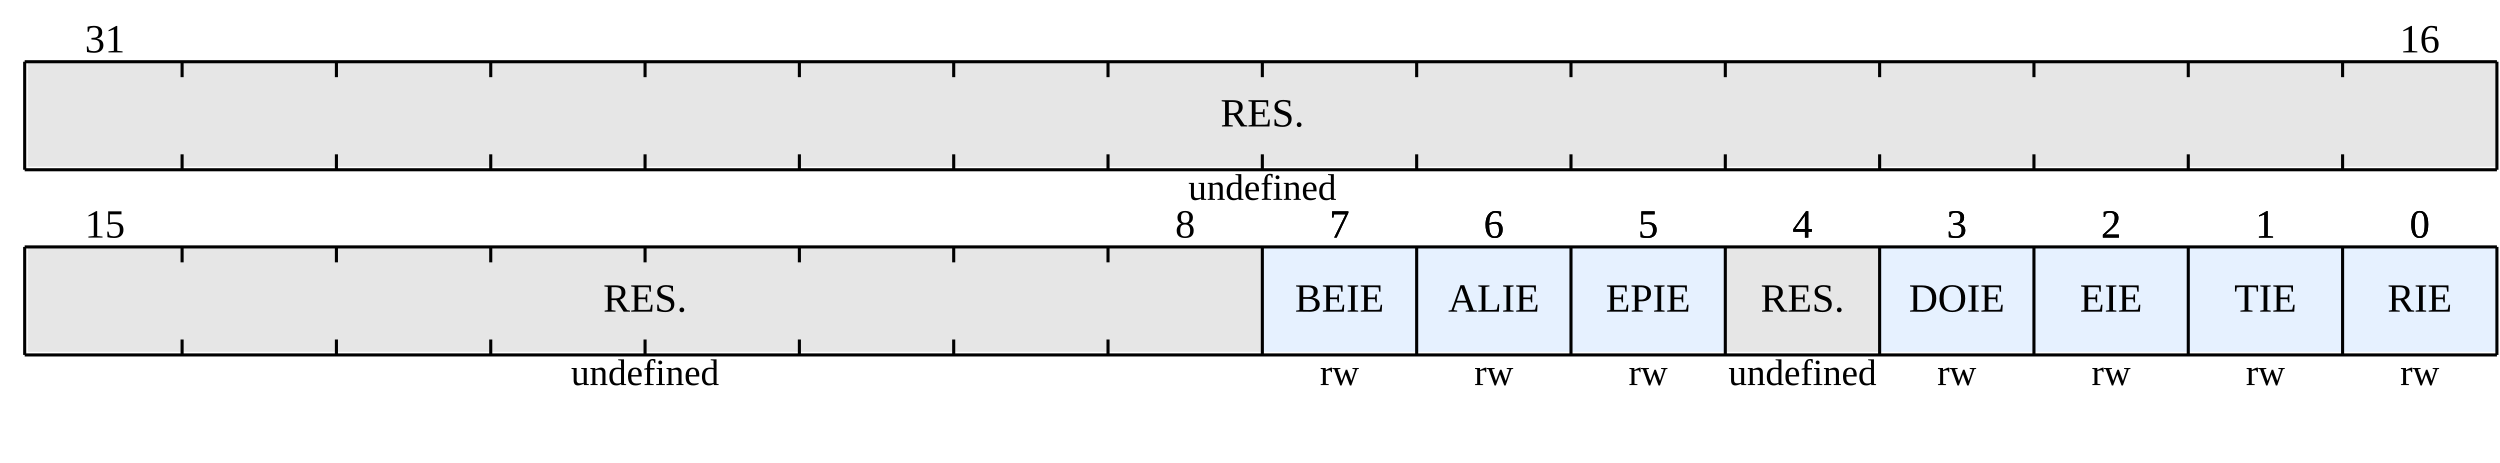
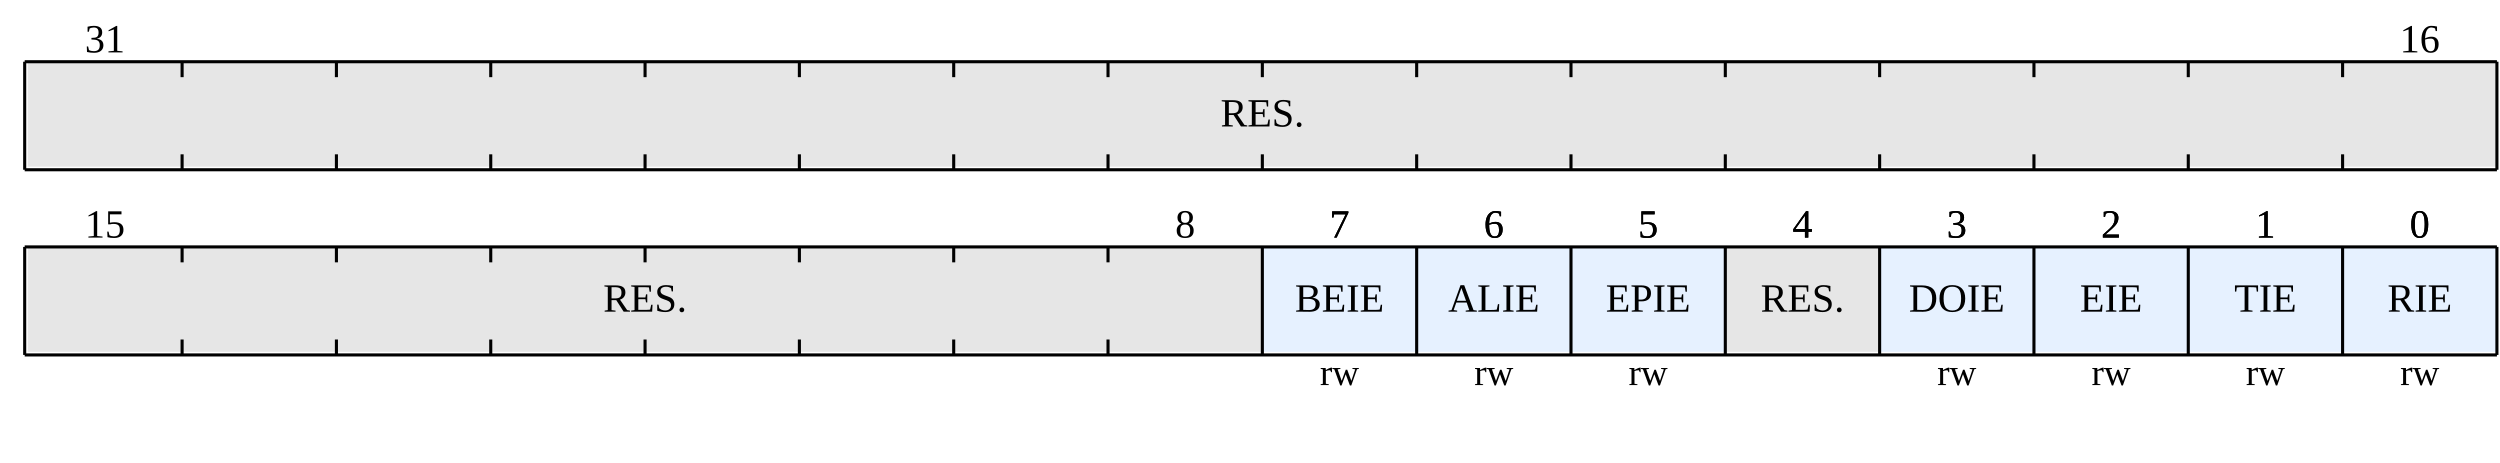
<svg xmlns="http://www.w3.org/2000/svg" width="810" height="150" viewBox="-8 0 810 150">
  <rect x="751" y="80" width="50" height="34" style="fill:#E6F1FF;" />
  <rect x="701" y="80" width="50" height="34" style="fill:#E6F1FF;" />
  <rect x="651" y="80" width="50" height="34" style="fill:#E6F1FF;" />
  <rect x="601" y="80" width="50" height="34" style="fill:#E6F1FF;" />
  <rect x="551" y="80" width="50" height="34" style="fill:#E6E6E6;" />
  <rect x="501" y="80" width="50" height="34" style="fill:#E6F1FF;" />
  <rect x="451" y="80" width="50" height="34" style="fill:#E6F1FF;" />
  <rect x="401" y="80" width="50" height="34" style="fill:#E6F1FF;" />
  <rect x="1" y="80" width="400" height="34" style="fill:#E6E6E6;" />
  <rect x="1" y="20" width="800" height="34" style="fill:#E6E6E6;" />
  <g transform="translate(776,92)">
    <text y="6" font-size="13" style="dominant-baseline:middle;text-anchor:middle;">RIE </text>
  </g>
  <g transform="translate(776,116)">
    <text y="6" font-size="12" style="dominant-baseline:middle;text-anchor:middle;">rw </text>
  </g>
  <g transform="translate(726,92)">
    <text y="6" font-size="13" style="dominant-baseline:middle;text-anchor:middle;">TIE </text>
  </g>
  <g transform="translate(726,116)">
    <text y="6" font-size="12" style="dominant-baseline:middle;text-anchor:middle;">rw </text>
  </g>
  <g transform="translate(676,92)">
    <text y="6" font-size="13" style="dominant-baseline:middle;text-anchor:middle;">EIE </text>
  </g>
  <g transform="translate(676,116)">
    <text y="6" font-size="12" style="dominant-baseline:middle;text-anchor:middle;">rw </text>
  </g>
  <g transform="translate(626,92)">
    <text y="6" font-size="13" style="dominant-baseline:middle;text-anchor:middle;">DOIE </text>
  </g>
  <g transform="translate(626,116)">
    <text y="6" font-size="12" style="dominant-baseline:middle;text-anchor:middle;">rw </text>
  </g>
  <g transform="translate(576,92)">
    <text y="6" font-size="13" style="dominant-baseline:middle;text-anchor:middle;">RES. </text>
  </g>
  <g transform="translate(576,116)">
-     <text y="6" font-size="12" style="dominant-baseline:middle;text-anchor:middle;">undefined </text>
+     <text y="6" font-size="12" style="dominant-baseline:middle;text-anchor:middle;">  </text>
  </g>
  <g transform="translate(526,92)">
    <text y="6" font-size="13" style="dominant-baseline:middle;text-anchor:middle;">EPIE </text>
  </g>
  <g transform="translate(526,116)">
    <text y="6" font-size="12" style="dominant-baseline:middle;text-anchor:middle;">rw </text>
  </g>
  <g transform="translate(476,92)">
    <text y="6" font-size="13" style="dominant-baseline:middle;text-anchor:middle;">ALIE </text>
  </g>
  <g transform="translate(476,116)">
    <text y="6" font-size="12" style="dominant-baseline:middle;text-anchor:middle;">rw </text>
  </g>
  <g transform="translate(426,92)">
    <text y="6" font-size="13" style="dominant-baseline:middle;text-anchor:middle;">BEIE </text>
  </g>
  <g transform="translate(426,116)">
    <text y="6" font-size="12" style="dominant-baseline:middle;text-anchor:middle;">rw </text>
  </g>
  <g transform="translate(201,92)">
    <text y="6" font-size="13" style="dominant-baseline:middle;text-anchor:middle;">RES. </text>
  </g>
  <g transform="translate(201,116)">
-     <text y="6" font-size="12" style="dominant-baseline:middle;text-anchor:middle;">undefined </text>
+     <text y="6" font-size="12" style="dominant-baseline:middle;text-anchor:middle;">  </text>
  </g>
  <g transform="translate(401,32)">
    <text y="6" font-size="13" style="dominant-baseline:middle;text-anchor:middle;">RES. </text>
  </g>
  <g transform="translate(401,56)">
-     <text y="6" font-size="12" style="dominant-baseline:middle;text-anchor:middle;">undefined </text>
+     <text y="6" font-size="12" style="dominant-baseline:middle;text-anchor:middle;">  </text>
  </g>
  <g transform="translate(726,68)">
    <text y="6" font-size="13" style="dominant-baseline:middle;text-anchor:middle;">1 </text>
  </g>
  <g transform="translate(776,68)">
    <text y="6" font-size="13" style="dominant-baseline:middle;text-anchor:middle;">0 </text>
  </g>
  <g transform="translate(676,68)">
    <text y="6" font-size="13" style="dominant-baseline:middle;text-anchor:middle;">2 </text>
  </g>
  <g transform="translate(726,68)">
    <text y="6" font-size="13" style="dominant-baseline:middle;text-anchor:middle;">1 </text>
  </g>
  <g transform="translate(626,68)">
    <text y="6" font-size="13" style="dominant-baseline:middle;text-anchor:middle;">3 </text>
  </g>
  <g transform="translate(676,68)">
    <text y="6" font-size="13" style="dominant-baseline:middle;text-anchor:middle;">2 </text>
  </g>
  <g transform="translate(576,68)">
    <text y="6" font-size="13" style="dominant-baseline:middle;text-anchor:middle;">4 </text>
  </g>
  <g transform="translate(626,68)">
    <text y="6" font-size="13" style="dominant-baseline:middle;text-anchor:middle;">3 </text>
  </g>
  <g transform="translate(526,68)">
    <text y="6" font-size="13" style="dominant-baseline:middle;text-anchor:middle;">5 </text>
  </g>
  <g transform="translate(576,68)">
    <text y="6" font-size="13" style="dominant-baseline:middle;text-anchor:middle;">4 </text>
  </g>
  <g transform="translate(476,68)">
    <text y="6" font-size="13" style="dominant-baseline:middle;text-anchor:middle;">6 </text>
  </g>
  <g transform="translate(526,68)">
    <text y="6" font-size="13" style="dominant-baseline:middle;text-anchor:middle;">5 </text>
  </g>
  <g transform="translate(426,68)">
    <text y="6" font-size="13" style="dominant-baseline:middle;text-anchor:middle;">7 </text>
  </g>
  <g transform="translate(476,68)">
    <text y="6" font-size="13" style="dominant-baseline:middle;text-anchor:middle;">6 </text>
  </g>
  <g transform="translate(376,68)">
    <text y="6" font-size="13" style="dominant-baseline:middle;text-anchor:middle;">8 </text>
  </g>
  <g transform="translate(426,68)">
    <text y="6" font-size="13" style="dominant-baseline:middle;text-anchor:middle;">7 </text>
  </g>
  <g transform="translate(-24,68)">
    <text y="6" font-size="13" style="dominant-baseline:middle;text-anchor:middle;">16 </text>
  </g>
  <g transform="translate(26,68)">
    <text y="6" font-size="13" style="dominant-baseline:middle;text-anchor:middle;">15 </text>
  </g>
  <g transform="translate(-24,8)">
    <text y="6" font-size="13" style="dominant-baseline:middle;text-anchor:middle;">32 </text>
  </g>
  <g transform="translate(26,8)">
    <text y="6" font-size="13" style="dominant-baseline:middle;text-anchor:middle;">31 </text>
  </g>
  <line x1="751" y1="80" x2="751" y2="115" stroke="black" stroke-width="1" />
  <line x1="701" y1="80" x2="701" y2="115" stroke="black" stroke-width="1" />
  <line x1="651" y1="80" x2="651" y2="115" stroke="black" stroke-width="1" />
  <line x1="601" y1="80" x2="601" y2="115" stroke="black" stroke-width="1" />
  <line x1="551" y1="80" x2="551" y2="115" stroke="black" stroke-width="1" />
  <line x1="501" y1="80" x2="501" y2="115" stroke="black" stroke-width="1" />
  <line x1="451" y1="80" x2="451" y2="115" stroke="black" stroke-width="1" />
  <line x1="401" y1="80" x2="401" y2="115" stroke="black" stroke-width="1" />
  <line x1="351" y1="80" x2="351" y2="85" stroke="black" stroke-width="1" />
  <line x1="351" y1="115" x2="351" y2="110" stroke="black" stroke-width="1" />
  <line x1="301" y1="80" x2="301" y2="85" stroke="black" stroke-width="1" />
  <line x1="301" y1="115" x2="301" y2="110" stroke="black" stroke-width="1" />
  <line x1="251" y1="80" x2="251" y2="85" stroke="black" stroke-width="1" />
  <line x1="251" y1="115" x2="251" y2="110" stroke="black" stroke-width="1" />
  <line x1="201" y1="80" x2="201" y2="85" stroke="black" stroke-width="1" />
  <line x1="201" y1="115" x2="201" y2="110" stroke="black" stroke-width="1" />
  <line x1="151" y1="80" x2="151" y2="85" stroke="black" stroke-width="1" />
  <line x1="151" y1="115" x2="151" y2="110" stroke="black" stroke-width="1" />
  <line x1="101" y1="80" x2="101" y2="85" stroke="black" stroke-width="1" />
  <line x1="101" y1="115" x2="101" y2="110" stroke="black" stroke-width="1" />
  <line x1="51" y1="80" x2="51" y2="85" stroke="black" stroke-width="1" />
  <line x1="51" y1="115" x2="51" y2="110" stroke="black" stroke-width="1" />
  <line x1="751" y1="20" x2="751" y2="25" stroke="black" stroke-width="1" />
  <line x1="751" y1="55" x2="751" y2="50" stroke="black" stroke-width="1" />
  <line x1="701" y1="20" x2="701" y2="25" stroke="black" stroke-width="1" />
  <line x1="701" y1="55" x2="701" y2="50" stroke="black" stroke-width="1" />
  <line x1="651" y1="20" x2="651" y2="25" stroke="black" stroke-width="1" />
  <line x1="651" y1="55" x2="651" y2="50" stroke="black" stroke-width="1" />
  <line x1="601" y1="20" x2="601" y2="25" stroke="black" stroke-width="1" />
  <line x1="601" y1="55" x2="601" y2="50" stroke="black" stroke-width="1" />
  <line x1="551" y1="20" x2="551" y2="25" stroke="black" stroke-width="1" />
  <line x1="551" y1="55" x2="551" y2="50" stroke="black" stroke-width="1" />
  <line x1="501" y1="20" x2="501" y2="25" stroke="black" stroke-width="1" />
  <line x1="501" y1="55" x2="501" y2="50" stroke="black" stroke-width="1" />
  <line x1="451" y1="20" x2="451" y2="25" stroke="black" stroke-width="1" />
  <line x1="451" y1="55" x2="451" y2="50" stroke="black" stroke-width="1" />
  <line x1="401" y1="20" x2="401" y2="25" stroke="black" stroke-width="1" />
  <line x1="401" y1="55" x2="401" y2="50" stroke="black" stroke-width="1" />
  <line x1="351" y1="20" x2="351" y2="25" stroke="black" stroke-width="1" />
  <line x1="351" y1="55" x2="351" y2="50" stroke="black" stroke-width="1" />
  <line x1="301" y1="20" x2="301" y2="25" stroke="black" stroke-width="1" />
  <line x1="301" y1="55" x2="301" y2="50" stroke="black" stroke-width="1" />
  <line x1="251" y1="20" x2="251" y2="25" stroke="black" stroke-width="1" />
  <line x1="251" y1="55" x2="251" y2="50" stroke="black" stroke-width="1" />
  <line x1="201" y1="20" x2="201" y2="25" stroke="black" stroke-width="1" />
  <line x1="201" y1="55" x2="201" y2="50" stroke="black" stroke-width="1" />
  <line x1="151" y1="20" x2="151" y2="25" stroke="black" stroke-width="1" />
  <line x1="151" y1="55" x2="151" y2="50" stroke="black" stroke-width="1" />
  <line x1="101" y1="20" x2="101" y2="25" stroke="black" stroke-width="1" />
  <line x1="101" y1="55" x2="101" y2="50" stroke="black" stroke-width="1" />
  <line x1="51" y1="20" x2="51" y2="25" stroke="black" stroke-width="1" />
  <line x1="51" y1="55" x2="51" y2="50" stroke="black" stroke-width="1" />
  <line x1="0" y1="20" x2="801" y2="20" stroke="black" stroke-width="1" />
  <line x1="0" y1="20" x2="0" y2="55" stroke="black" stroke-width="1" />
  <line x1="0" y1="55" x2="801" y2="55" stroke="black" stroke-width="1" />
  <line x1="801" y1="20" x2="801" y2="55" stroke="black" stroke-width="1" />
  <line x1="0" y1="80" x2="801" y2="80" stroke="black" stroke-width="1" />
  <line x1="0" y1="80" x2="0" y2="115" stroke="black" stroke-width="1" />
  <line x1="0" y1="115" x2="801" y2="115" stroke="black" stroke-width="1" />
  <line x1="801" y1="80" x2="801" y2="115" stroke="black" stroke-width="1" />
  <g transform="translate(776,8)">
    <text y="6" font-size="13" style="dominant-baseline:middle;text-anchor:middle;">16 </text>
  </g>
  <g transform="translate(776,68)">
    <text y="6" font-size="13" style="dominant-baseline:middle;text-anchor:middle;">0 </text>
  </g>
</svg>
